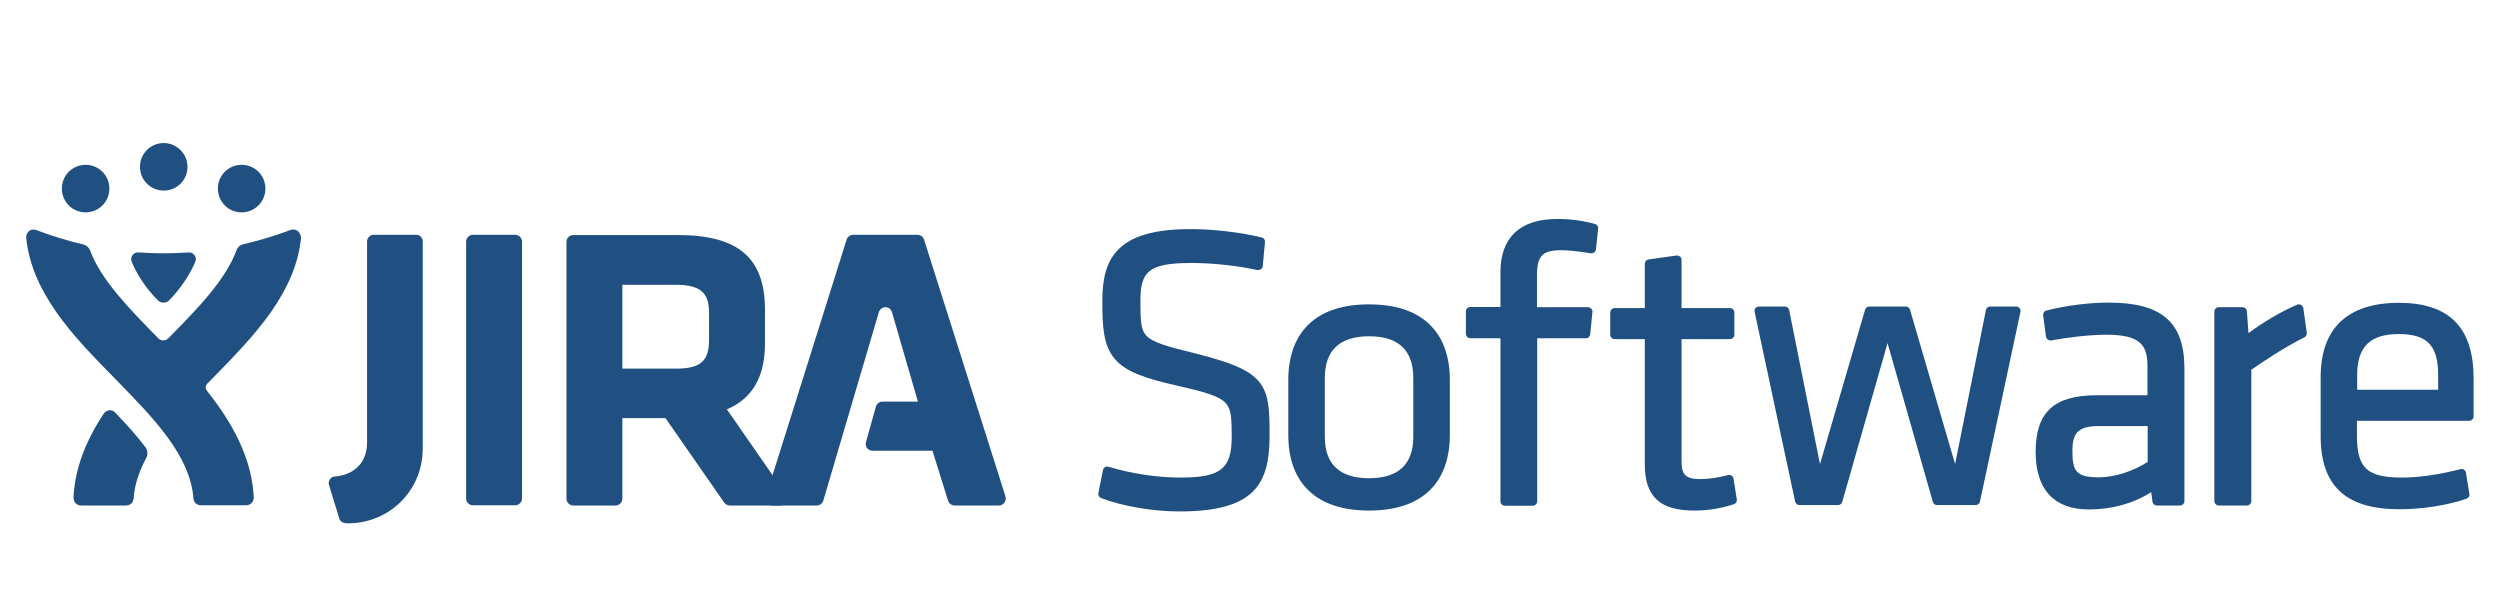
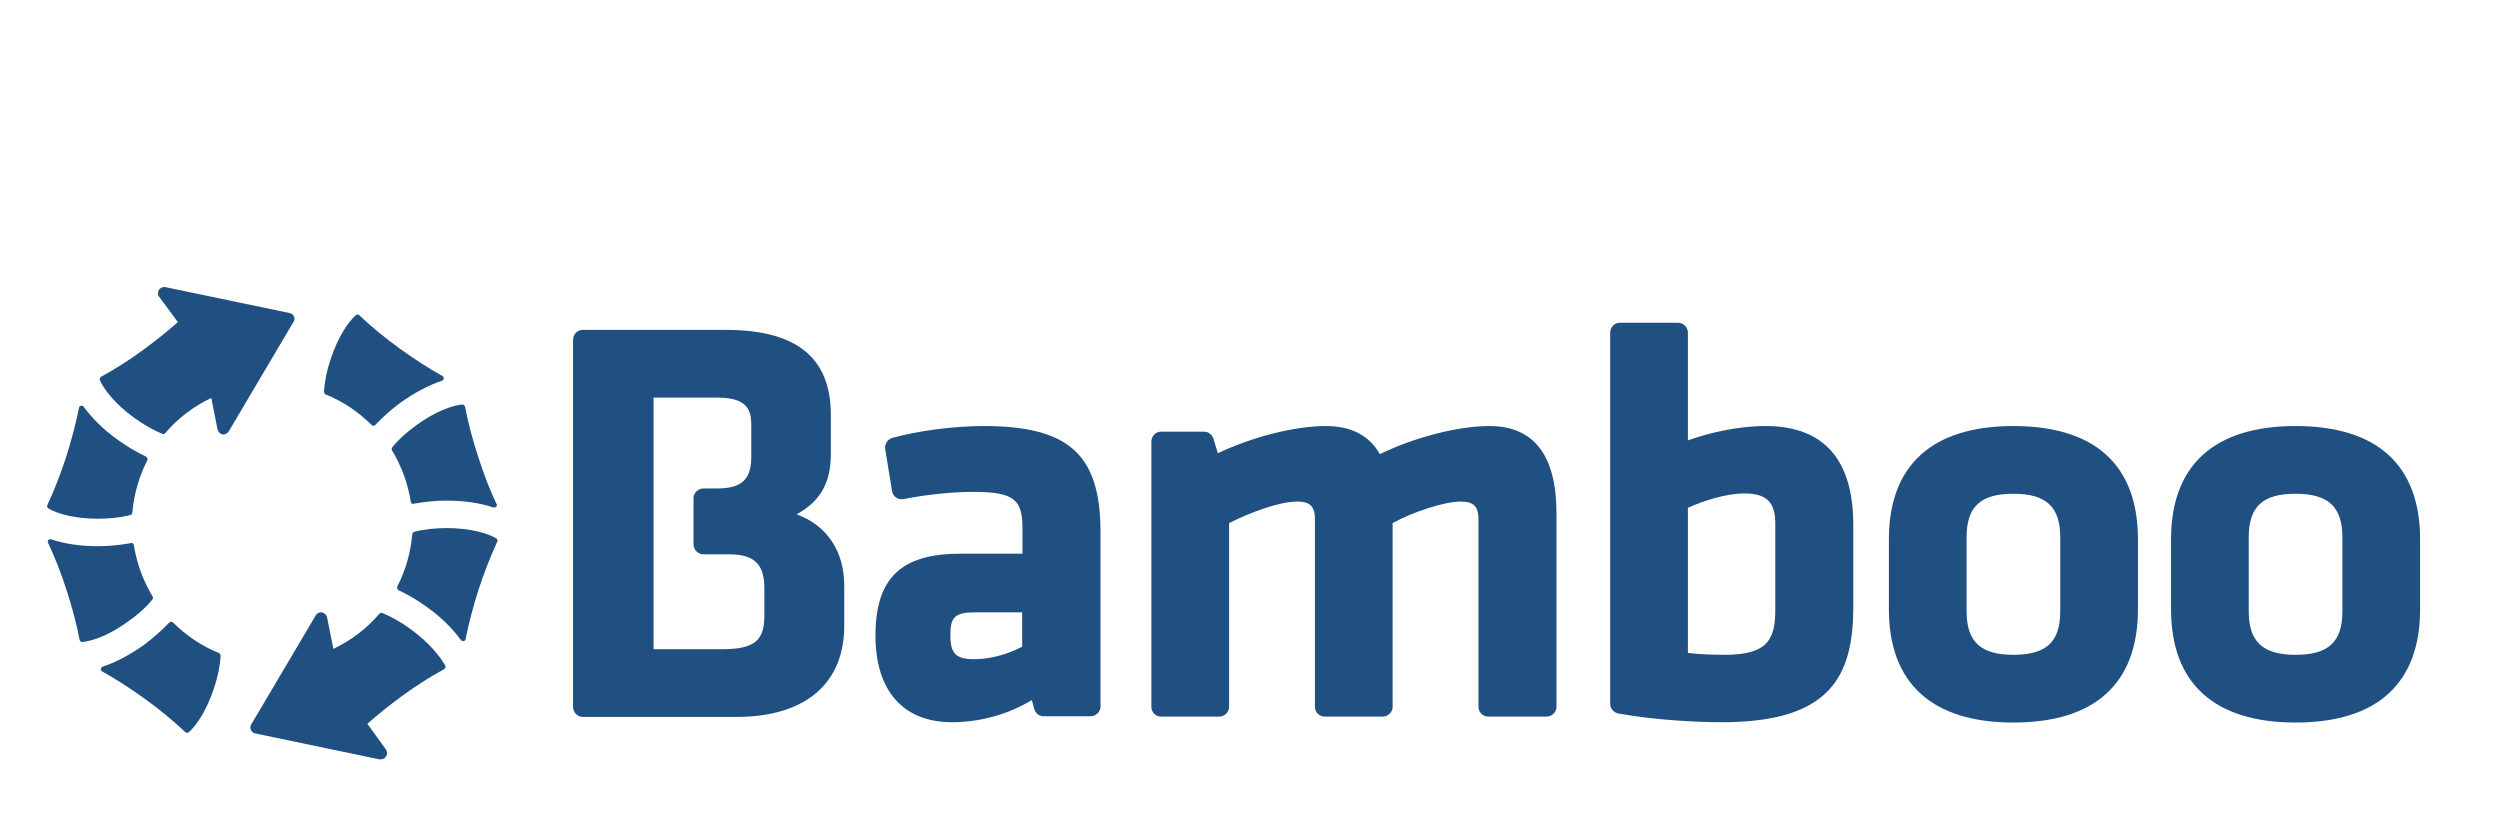
- <svg xmlns="http://www.w3.org/2000/svg" version="1.1" x="0px" y="0px" width="1136px" height="267.7px" viewBox="-240 147.3 1136 267.7" enable-background="new -240 147.3 1136 267.7" xml:space="preserve">
-   <g id="JIRA_-_Blue" display="none" opacity="0.27">
-     <g display="inline">
-       <path fill="#205081" d="M-6,253h-19.3c-1.7,0-3.2,1.4-3.2,3.1v117.6c0,1.7,1.4,3.2,3.2,3.2H-6c1.7,0,3.2-1.4,3.2-3.2V256.2    C-2.9,254.4-4.3,253-6,253z" />
-       <path fill="#205081" d="M117.9,371.7L91,332.9c11.6-4.8,17.5-14.9,17.5-30v-15.8c0-23.6-12.3-34.1-39.9-34.1H20.7    c-1.7,0-3.2,1.4-3.2,3.1v117.6c0,1.7,1.4,3.2,3.2,3.2H40c1.7,0,3.2-1.4,3.2-3.2v-36.9H63l26.9,38.7c0.6,0.8,1.6,1.4,2.6,1.4h23.1    l0,0c1.7,0,3.2-1.4,3.2-3.2C118.6,373,118.3,372.3,117.9,371.7z M43.1,275.9h24.5c12.7,0,15.2,5,15.2,13v12    c0,10-3.8,13.4-15.2,13.4H43.1V275.9z" />
-     </g>
-     <path display="inline" fill="#205081" d="M181.3,255.2c-0.4-1.3-1.6-2.2-3-2.2h-29.4c-1.4,0-2.6,0.9-3,2.2l-37.1,117.6   c-0.3,1-0.1,2,0.5,2.8c0.6,0.8,1.5,1.3,2.5,1.3H132c1.4,0,2.6-0.9,3-2.3l25.5-86.5c0,0,0.7-2.2,3-2.2c2.4,0,2.9,2.2,2.9,2.2   l11.8,41h-16.3c-1.4,0-2.7,0.9-3,2.3l-4.6,16.2c-0.3,1-0.1,2,0.5,2.8s1.5,1.2,2.5,1.2H185l7.1,22.9c0.4,1.3,1.6,2.2,3,2.2h20.2   c1,0,1.9-0.5,2.5-1.3c0.6-0.8,0.8-1.9,0.5-2.8L181.3,255.2z" />
-     <path display="inline" fill="#205081" d="M-51.3,253h-19.6c-1.7,0-3,1.3-3,3v92c0,11.6-8.8,15.4-14.8,15.7c-0.8,0-1.7,0.5-2.3,1.3   c-0.5,0.8-0.7,1.7-0.4,2.6l4.8,15.5c0.4,1.3,1.8,2.1,4,2.1c18.7,0,34.3-14.7,34.3-34.4v-94.7c0-0.8-0.3-1.6-0.9-2.1   C-49.8,253.3-50.5,253-51.3,253z" />
-     <g display="inline">
-       <g>
-         <g>
-           <g>
-             <path fill="#205081" d="M-202.8,220.9c-6,0-10.9,4.9-10.9,10.9s4.9,10.9,10.9,10.9s10.9-4.9,10.9-10.9       C-192,225.8-196.8,220.9-202.8,220.9L-202.8,220.9L-202.8,220.9z" />
-           </g>
-         </g>
-         <g>
-           <g>
-             <path fill="#205081" d="M-131.4,220.9c-6,0-10.9,4.9-10.9,10.9s4.9,10.9,10.9,10.9c6,0,10.9-4.9,10.9-10.9       S-125.4,220.9-131.4,220.9L-131.4,220.9L-131.4,220.9z" />
-           </g>
-         </g>
-       </g>
-       <g>
-         <g>
-           <path fill="#205081" d="M-167.1,211c-6,0-10.9,4.9-10.9,10.9s4.9,10.9,10.9,10.9s10.9-4.9,10.9-10.9S-161.1,211-167.1,211      L-167.1,211L-167.1,211z" />
-         </g>
-       </g>
-     </g>
-     <g display="inline">
-       <path fill="#205081" d="M-105.6,251.3c-0.6-0.5-1.3-0.7-2.1-0.7c-0.4,0-0.8,0.1-1.2,0.2c-7.4,2.8-14.8,5-21.7,6.5    c-1.4,0.3-2.5,1.4-3,2.6c-5,13.6-17.7,26.6-31,40.2c-0.5,0.5-1.3,1.2-2.5,1.2s-2-0.6-2.5-1.2c-13.3-13.6-26-26.5-31-40.2    c-0.5-1.2-1.6-2.3-3-2.6c-6.8-1.6-14.3-3.8-21.7-6.6c-0.4-0.2-0.8-0.2-1.2-0.2c-0.7,0-1.5,0.2-2.1,0.7c-0.9,0.7-1.4,1.9-1.3,3    c1.1,11.3,5.6,22.4,13.7,34c7.6,10.9,17.5,21,27.1,30.8c17.6,18,34.3,35,35.8,54.7c0.1,1.8,1.6,3.2,3.4,3.2h20.7    c0.9,0,1.8-0.4,2.5-1.1c0.6-0.7,1-1.6,0.9-2.5c-0.7-13.2-5.6-26.4-15.2-40.4c-2-2.9-4.1-5.8-6.4-8.6c-0.9-1.1-0.5-2.5,0.2-3.3    c0.7-0.7,1.4-1.4,2.1-2.1c9.6-9.8,19.5-19.9,27.1-30.8c8.1-11.6,12.6-22.6,13.7-34C-104.2,253.2-104.7,252-105.6,251.3z" />
-       <g>
-         <path fill="#205081" d="M-189.4,334.4c-0.5-0.5-1.2-1-2.4-1c-1.5,0-2.5,1.1-2.8,1.6c-8.7,13.3-13.2,25.8-13.8,38.4     c0,0.9,0.3,1.8,0.9,2.5s1.5,1.1,2.5,1.1h20.7c1.8,0,3.3-1.4,3.4-3.2c0.5-6.1,2.3-12.1,5.8-18.5c1.2-2.2,0.3-4.3-0.4-5.2     C-179,345.6-183.1,340.9-189.4,334.4z" />
-       </g>
-       <path fill="#205081" d="M-167.1,261.4c6.5,0,10.3-0.4,11.6-0.4c1.6,0,3.1,1.3,3.1,3.2c0,0.5-0.1,0.9-0.3,1.3    c-0.9,2.3-4.8,10.6-12.1,17.7c-0.8,0.8-1.8,0.9-2.4,0.9l0,0c-0.6,0-1.6-0.1-2.4-0.9c-7.3-7.1-11.2-15.4-12.1-17.7    c-0.1-0.3-0.3-0.7-0.3-1.3c0-1.8,1.5-3.2,3.1-3.2C-177.4,261-173.6,261.4-167.1,261.4L-167.1,261.4z" />
+ <svg xmlns="http://www.w3.org/2000/svg" version="1.1" id="Bamboo_-_Blue" x="0px" y="0px" width="801px" height="267.7px" viewBox="0 0 801 267.7" enable-background="new 0 0 801 267.7" xml:space="preserve">
+   <g>
+     <g>
+       <path fill="#205081" d="M255.2,164.8c7.7-4.2,11-10.2,11-19.3v-12.6c0-18.3-11-27.2-33.6-27.2h-45.9c-1.7,0-3.1,1.4-3.1,3.2v117.6    c0,1.7,1.4,3.2,3.1,3.2H236c21.9,0,34.5-10.6,34.5-29.2v-12.9C270.5,176.5,264.8,168.2,255.2,164.8z M209.3,127.4H230    c9.4,0,10.7,4.1,10.7,8.5v10.7c0,7-3.2,9.9-10.8,9.9h-4.5c-1.7,0-3.2,1.4-3.2,3.1v14.8c0,1.7,1.4,3.2,3.2,3.2h8.1    c8.1,0,11.4,3.1,11.4,10.8v9.1c0,7.8-3.4,10.5-13.4,10.5h-22.1V127.4z" />
    </g>
  </g>
-   <g id="Layer_2">
-     <g>
-       <g>
-         <path fill="#205081" d="M-5.9,254h-19.2c-1.7,0-3.1,1.4-3.1,3.1v116.7c0,1.7,1.4,3.1,3.1,3.1h19.2c1.7,0,3.1-1.4,3.1-3.1V257.1     C-2.8,255.4-4.2,254-5.9,254z" />
-         <path fill="#205081" d="M117,371.8l-26.7-38.5c11.5-4.8,17.3-14.8,17.3-29.7v-15.7c0-23.4-12.2-33.8-39.6-33.8H20.5     c-1.7,0-3.1,1.4-3.1,3.1v116.7c0,1.7,1.4,3.1,3.1,3.1h19.2c1.7,0,3.1-1.4,3.1-3.1v-36.6h19.6l26.7,38.4c0.6,0.8,1.5,1.3,2.6,1.3     h22.9c0,0,0,0,0,0c1.7,0,3.1-1.4,3.1-3.1C117.8,373,117.5,372.3,117,371.8z M42.8,276.7h24.3c12.6,0,15.1,4.9,15.1,12.9v11.9     c0,9.9-3.8,13.3-15.1,13.3H42.8V276.7z" />
-       </g>
-       <path fill="#205081" d="M179.9,256.2c-0.4-1.3-1.6-2.2-3-2.2h-29.2c-1.4,0-2.6,0.9-3,2.2L108,372.9c-0.3,0.9-0.1,2,0.5,2.8    c0.6,0.8,1.5,1.3,2.5,1.3h20.1c1.4,0,2.6-0.9,3-2.2l25.3-85.8c0,0,0.7-2.1,3-2.1c2.3,0,2.9,2.2,2.9,2.2l11.8,40.7h-16.1    c-1.4,0-2.6,0.9-3,2.3l-4.5,16.1c-0.3,0.9-0.1,2,0.5,2.7c0.6,0.8,1.5,1.2,2.5,1.2h27.2l7.1,22.7c0.4,1.3,1.6,2.2,3,2.2h20.1    c1,0,1.9-0.5,2.5-1.3c0.6-0.8,0.8-1.8,0.5-2.8L179.9,256.2z" />
-       <path fill="#205081" d="M-50.8,254h-19.4c-1.6,0-3,1.3-3,3v91.3c0,11.5-8.7,15.2-14.7,15.5c-0.8,0-1.7,0.5-2.2,1.3    c-0.5,0.7-0.7,1.7-0.4,2.6l4.7,15.3c0.4,1.3,1.7,2.1,3.9,2.1c18.6,0,34-14.6,34-34.1v-94c0-0.8-0.3-1.5-0.9-2.1    C-49.2,254.3-50,254-50.8,254z" />
-       <g>
-         <g>
-           <g>
-             <g>
-               <path fill="#205081" d="M-201.1,222.2c-6,0-10.8,4.8-10.8,10.8c0,6,4.8,10.8,10.8,10.8c6,0,10.8-4.8,10.8-10.8        C-190.3,227-195.1,222.2-201.1,222.2L-201.1,222.2L-201.1,222.2z" />
-             </g>
-           </g>
-           <g>
-             <g>
-               <path fill="#205081" d="M-130.2,222.2c-6,0-10.8,4.8-10.8,10.8c0,6,4.8,10.8,10.8,10.8c5.9,0,10.8-4.8,10.8-10.8        C-119.4,227-124.2,222.2-130.2,222.2L-130.2,222.2L-130.2,222.2z" />
-             </g>
-           </g>
-         </g>
-         <g>
-           <g>
-             <path fill="#205081" d="M-165.6,212.3c-6,0-10.8,4.8-10.8,10.8c0,6,4.8,10.8,10.8,10.8c6,0,10.8-4.8,10.8-10.8       C-154.8,217.2-159.7,212.3-165.6,212.3L-165.6,212.3L-165.6,212.3z" />
-           </g>
-         </g>
-       </g>
-       <g>
-         <path fill="#205081" d="M-104.7,252.3c-0.6-0.5-1.3-0.7-2.1-0.7c-0.4,0-0.8,0.1-1.2,0.2c-7.3,2.8-14.7,4.9-21.5,6.5     c-1.4,0.3-2.5,1.3-3,2.6c-4.9,13.5-17.5,26.4-30.8,39.9c-0.5,0.5-1.3,1.2-2.5,1.2c-1.2,0-1.9-0.6-2.5-1.2     c-13.2-13.5-25.8-26.3-30.8-39.8c-0.5-1.2-1.6-2.3-3-2.6c-6.8-1.6-14.2-3.8-21.5-6.6c-0.4-0.1-0.8-0.2-1.2-0.2     c-0.7,0-1.4,0.2-2,0.7c-0.9,0.7-1.4,1.9-1.3,3c1.1,11.2,5.6,22.2,13.6,33.7c7.5,10.8,17.4,20.8,26.9,30.5     c17.5,17.9,34,34.7,35.5,54.3c0.1,1.8,1.6,3.1,3.4,3.1h20.6c0.9,0,1.8-0.4,2.5-1.1c0.6-0.7,1-1.6,0.9-2.5     c-0.6-13.1-5.6-26.2-15-40c-2-2.9-4.1-5.7-6.3-8.5c-0.9-1.1-0.5-2.5,0.2-3.2c0.7-0.7,1.4-1.4,2.1-2.1     c9.5-9.7,19.3-19.7,26.9-30.5c8-11.5,12.5-22.4,13.6-33.7C-103.3,254.2-103.8,253-104.7,252.3z" />
-         <g>
-           <path fill="#205081" d="M-187.7,334.7c-0.5-0.5-1.2-1-2.4-1c-1.5,0-2.4,1.1-2.8,1.6c-8.7,13.2-13.1,25.6-13.7,38.1      c0,0.9,0.3,1.8,0.9,2.5c0.6,0.7,1.5,1.1,2.5,1.1h20.5c1.8,0,3.3-1.4,3.4-3.1c0.4-6,2.3-12,5.7-18.4c1.2-2.2,0.3-4.3-0.4-5.1      C-177.4,345.9-181.5,341.2-187.7,334.7z" />
-         </g>
-         <path fill="#205081" d="M-165.6,262.4c6.4,0,10.2-0.4,11.5-0.4c1.6,0,3.1,1.3,3.1,3.1c0,0.5-0.1,0.9-0.3,1.2     c-0.9,2.3-4.8,10.5-12,17.6c-0.8,0.8-1.7,0.9-2.4,0.9h0c-0.6,0-1.6-0.1-2.4-0.9c-7.3-7.1-11.2-15.3-12-17.6     c-0.1-0.3-0.3-0.7-0.3-1.2c0-1.8,1.5-3.1,3.1-3.1C-175.8,262-172.1,262.4-165.6,262.4L-165.6,262.4z" />
-       </g>
-       <path fill="#205081" d="M260.3,373.6c9.9,3.8,23.6,6.1,35.8,6.1c34.1,0,40.8-12.6,40.8-34.4c0-11.7-0.2-19.2-5-24.8    c-4.4-5.1-12.2-8.5-29.9-12.9c-11.4-2.8-18-4.6-20.9-7.6c-2.7-2.6-2.9-6.8-2.9-15.6c0-13.5,3.2-17.6,23.2-17.6    c9.6,0,20.6,1.2,30,3.2c0.1,0,0.3,0,0.4,0c0.4,0,0.8-0.1,1.2-0.4c0.5-0.3,0.8-0.9,0.8-1.4l1-10.9c0.1-1-0.5-1.9-1.5-2.1    c-9.4-2.3-21.8-3.8-32.3-3.8c-33.2,0-40.1,13-40.1,32.5c0,11.6,0.4,20.2,5.5,26.3c5,6.1,14.2,9.1,28.3,12.3    c12.5,2.8,19,4.7,22,7.7c2.7,2.7,3,6.6,3,15.5c0,14.6-5,18.6-23.2,18.6c-10.7,0-22-1.7-32.8-4.9c-0.2-0.1-0.4-0.1-0.6-0.1    c-0.4,0-0.7,0.1-1,0.3c-0.5,0.3-0.8,0.8-0.9,1.3l-2.1,10.4C258.9,372.3,259.4,373.2,260.3,373.6z" />
-       <path fill="#205081" d="M418.8,319.6c0-6-1.1-14.7-6.4-21.7c-6.2-8.2-16.4-12.3-30.3-12.3c-14,0-24.2,4.2-30.3,12.3    c-5.3,7.1-6.4,15.7-6.4,21.7v25.7c0,6,1.1,14.7,6.4,21.7c6.2,8.2,16.4,12.3,30.3,12.3c14,0,24.2-4.2,30.3-12.3    c5.3-7.1,6.4-15.7,6.4-21.7V319.6z M362,319c0-12.5,6.8-18.9,20.1-18.9c13.3,0,20.1,6.3,20.1,18.9v26.8c0,12.5-6.8,18.8-20.1,18.8    c-13.3,0-20.1-6.3-20.1-18.8V319z" />
-       <path fill="#205081" d="M482.6,299.2l1-10.1c0.1-0.6-0.1-1.1-0.5-1.5c-0.4-0.4-0.9-0.7-1.5-0.7h-23.2v-14.3    c0-9.1,2.4-11.6,11.2-11.6c3.2,0,8.6,0.6,13.3,1.4c0.1,0,0.2,0,0.3,0c0.4,0,0.8-0.1,1.2-0.4c0.4-0.3,0.7-0.8,0.8-1.4l1-9.4    c0.1-1-0.5-1.9-1.4-2.1c-5.3-1.5-11.1-2.3-17.2-2.3c-16.9,0-25.8,8.4-25.8,24.2v15.8h-13.7c-1.1,0-2,0.9-2,2V299c0,1.1,0.9,2,2,2    h13.7v74.1c0,1.1,0.9,2,2,2h12.7c1.1,0,2-0.9,2-2V301h22.2C481.7,301,482.5,300.2,482.6,299.2z" />
-       <path fill="#205081" d="M547.7,364.7c-0.1-0.5-0.4-1-0.9-1.3c-0.3-0.2-0.7-0.3-1.1-0.3c-0.2,0-0.3,0-0.5,0.1    c-5.1,1.3-9,1.8-12.7,1.8c-8,0-8.4-3.3-8.4-9.2v-54.4h22c1.1,0,2-0.9,2-2v-10.1c0-1.1-0.9-2-2-2h-22v-21.9c0-0.6-0.2-1.1-0.7-1.5    c-0.4-0.3-0.8-0.5-1.3-0.5c-0.1,0-0.2,0-0.3,0l-12.7,1.8c-1,0.1-1.7,1-1.7,2v20.1h-13.7c-1.1,0-2,0.9-2,2v10.1c0,1.1,0.9,2,2,2    h13.7v57c0,7.4,1.8,12.6,5.5,16c3.7,3.4,9.2,4.9,17.2,4.9c5.9,0,12.2-1,17.8-2.9c0.9-0.3,1.5-1.2,1.3-2.2L547.7,364.7z" />
-       <path fill="#205081" d="M676.2,286.6h-11.9c-0.9,0-1.8,0.7-1.9,1.6l-14,70l-20.5-70.2c-0.2-0.8-1-1.4-1.9-1.4h-16.6    c-0.9,0-1.7,0.6-1.9,1.4L587,358.2l-14-70c-0.2-0.9-1-1.6-1.9-1.6h-11.9c-0.6,0-1.2,0.3-1.5,0.7c-0.4,0.5-0.5,1.1-0.4,1.7    l18.4,86.2c0.2,0.9,1,1.6,1.9,1.6h17.6c0.9,0,1.7-0.6,1.9-1.4l20.6-72.2l20.6,72.2c0.2,0.9,1,1.4,1.9,1.4h17.6    c0.9,0,1.7-0.7,1.9-1.6l18.4-86.2c0.1-0.6,0-1.2-0.4-1.7C677.3,286.9,676.8,286.6,676.2,286.6z" />
-       <path fill="#205081" d="M718.1,284.8c-8.7,0-19.2,1.3-28.2,3.6c-1,0.2-1.6,1.2-1.5,2.2l1.3,9.7c0.1,0.5,0.4,1,0.8,1.3    c0.3,0.2,0.7,0.4,1.2,0.4c0.1,0,0.3,0,0.4,0c6.7-1.3,17.1-2.6,25.1-2.6c15.7,0,18.6,5,18.6,14.3v13.2h-23    c-19.5,0-27.8,7.7-27.8,25.7c0,17.2,8.4,26.2,24.2,26.2c10.5,0,20.5-2.8,28.3-7.9l0.6,4.4c0.1,1,1,1.7,2,1.7h10.5c1.1,0,2-0.9,2-2    v-60.5C752.5,293.6,742.2,284.8,718.1,284.8z M735.9,340.9v16.3c-6.9,4.4-15.2,7-22.3,7c-10.3,0-11.9-2.9-11.9-12.1    c0-8.5,3-11.2,12.3-11.2H735.9z" />
-       <path fill="#205081" d="M805.5,285.8c-0.3-0.2-0.6-0.2-1-0.2c-0.3,0-0.5,0.1-0.8,0.2c-7.6,3.3-15.5,8-22,12.9l-0.7-10    c-0.1-1-0.9-1.8-2-1.8h-10.8c-1.1,0-2,0.9-2,2V375c0,1.1,0.9,2,2,2H781c1.1,0,2-0.9,2-2v-59.7c5.2-3.6,15-10.2,24.1-14.7    c0.8-0.4,1.2-1.2,1.1-2.1l-1.6-11.4C806.4,286.6,806.1,286.1,805.5,285.8z" />
-       <path fill="#205081" d="M850,284.9c-11.6,0-20.5,2.9-26.5,8.6c-6,5.7-9,14.2-9,25.3v26.6c0,22.7,11.4,33.3,35.8,33.3    c10.5,0,21.9-1.8,30.5-4.8c0.9-0.3,1.5-1.2,1.3-2.2l-1.6-9.7c-0.1-0.5-0.4-1-0.9-1.3c-0.3-0.2-0.7-0.3-1.1-0.3    c-0.2,0-0.3,0-0.5,0.1c-9.9,2.5-18.8,3.8-26.5,3.8c-15.9,0-20.5-4.3-20.5-19v-6.8H882c1.1,0,2-0.9,2-2v-17.3    C884,296.1,872.9,284.9,850,284.9z M850,299.1c12.9,0,17.9,5.2,17.9,18.7v6.6h-36.8v-6.6C831.1,304.8,837,299.1,850,299.1z" />
-     </g>
+   <g>
+     <path fill="#205081" d="M15.5,162.9c2.6,1.6,8.2,3.3,15.9,3.3h0c3.7,0,7.4-0.4,10.4-1.2c0.3-0.1,0.6-0.4,0.6-0.7   c0.5-5.8,2.1-11.6,4.8-16.8c0.1-0.2,0.1-0.4,0-0.7c-0.1-0.2-0.2-0.4-0.4-0.5c-3-1.4-6.2-3.3-9.1-5.4c-4.5-3.2-8.2-6.9-10.9-10.6   c-0.2-0.3-0.5-0.4-0.9-0.3c-0.3,0.1-0.6,0.3-0.6,0.7c-1,5.1-2.4,10.3-4.1,15.7c-1.8,5.5-3.8,10.6-6,15.4   C15,162.2,15.1,162.7,15.5,162.9z" />
+     <path fill="#205081" d="M48.8,192.1c0.2-0.3,0.3-0.7,0.1-1c-2.4-4-4.2-8.3-5.3-12.9c-0.3-1.1-0.5-2.3-0.7-3.5   c0-0.2-0.2-0.4-0.3-0.6c-0.2-0.1-0.4-0.2-0.6-0.1c-3.3,0.6-6.9,1-10.5,1c-5.5,0-10.7-0.7-15.1-2.2c-0.3-0.1-0.7,0-0.9,0.2   c-0.2,0.2-0.3,0.6-0.1,0.9c2.2,4.7,4.2,9.8,5.9,15.1c1.8,5.5,3.2,10.8,4.2,16c0.1,0.4,0.4,0.7,0.8,0.7c0,0,0,0,0.1,0   c3.1-0.3,8.6-2.1,14.8-6.7C44.1,197,46.8,194.6,48.8,192.1z" />
+     <path fill="#205081" d="M94.2,101.4c-0.3-0.6-0.8-1-1.4-1.1L53,92c-0.8-0.2-1.6,0.2-2.1,0.9c-0.4,0.7-0.4,1.6,0.1,2.2l6,8.1   c-3.3,2.9-6.9,5.8-10.7,8.6c-4.6,3.4-9.3,6.4-13.9,8.9c-0.4,0.2-0.5,0.7-0.4,1.1c1.2,2.8,4.7,7.5,10.9,12c3,2.2,6.2,4,9.1,5.2   c0.1,0,0.2,0.1,0.3,0.1c0.2,0,0.5-0.1,0.6-0.3c4.1-4.8,9.1-8.6,14.8-11.3l2,10.1c0.2,0.8,0.8,1.4,1.6,1.6c0.1,0,0.2,0,0.3,0   c0.7,0,1.3-0.4,1.7-1l20.7-35C94.4,102.6,94.5,102,94.2,101.4z" />
+     <path fill="#205081" d="M70.1,209.2c-5.5-2.2-10.5-5.6-14.7-9.8c-0.2-0.2-0.4-0.2-0.6-0.2c-0.2,0-0.4,0.1-0.6,0.3   c-2.3,2.4-5,4.8-7.9,7c-4.5,3.2-9.1,5.7-13.4,7.1c-0.3,0.1-0.5,0.4-0.6,0.7c0,0.3,0.1,0.6,0.4,0.8c4.5,2.5,9.1,5.5,13.7,8.8   c4.7,3.4,9.1,7,13,10.7c0.2,0.2,0.4,0.2,0.6,0.2c0.2,0,0.4-0.1,0.5-0.2c2.4-2.1,5.7-6.9,8.1-14.2c1.2-3.6,1.9-7.1,2.1-10.3   C70.6,209.7,70.4,209.3,70.1,209.2z" />
+     <path fill="#205081" d="M159,172.5c-2.6-1.6-8.2-3.3-15.9-3.3c-3.8,0-7.4,0.4-10.4,1.2c-0.3,0.1-0.6,0.4-0.6,0.7   c-0.5,5.8-2.1,11.6-4.8,16.8c-0.1,0.2-0.1,0.4,0,0.7c0.1,0.2,0.2,0.4,0.4,0.5c3,1.4,6.2,3.3,9.1,5.4c4.5,3.2,8.2,6.9,10.9,10.6   c0.2,0.2,0.4,0.3,0.7,0.3c0.1,0,0.1,0,0.2,0c0.3-0.1,0.6-0.3,0.6-0.7c1-5.1,2.4-10.3,4.1-15.7c1.8-5.5,3.8-10.6,6-15.4   C159.5,173.2,159.4,172.7,159,172.5z" />
+     <path fill="#205081" d="M125.7,143.3c-0.2,0.3-0.3,0.7-0.1,1c2.4,4,4.2,8.3,5.3,12.9c0.3,1.1,0.5,2.3,0.7,3.5   c0,0.2,0.2,0.4,0.3,0.6c0.2,0.1,0.4,0.2,0.6,0.1c3.3-0.6,6.9-1,10.5-1c5.5,0,10.7,0.7,15.1,2.2c0.1,0,0.2,0,0.3,0c0,0,0,0,0,0   c0.5,0,0.8-0.4,0.8-0.8c0-0.2-0.1-0.4-0.2-0.5c-2.2-4.6-4.1-9.7-5.8-15c-1.8-5.5-3.2-10.8-4.2-16c-0.1-0.4-0.5-0.7-0.9-0.7   c-3.1,0.3-8.5,2.1-14.8,6.7C130.4,138.4,127.7,140.8,125.7,143.3z" />
+     <path fill="#205081" d="M104.4,126.4c5.5,2.2,10.5,5.6,14.7,9.8c0.2,0.2,0.4,0.2,0.6,0.2c0,0,0,0,0,0c0.2,0,0.4-0.1,0.6-0.3   c2.3-2.4,5-4.9,7.9-7c4.5-3.2,9.1-5.7,13.4-7.1c0.3-0.1,0.5-0.4,0.6-0.7c0-0.3-0.1-0.6-0.4-0.8c-4.5-2.5-9.1-5.5-13.7-8.8   c-4.7-3.4-9.1-7-13-10.7c-0.3-0.3-0.8-0.3-1.1,0c-2.4,2.1-5.7,6.9-8.1,14.2c-1.2,3.5-1.9,7.1-2.1,10.3   C103.9,126,104.1,126.3,104.4,126.4z" />
+     <path fill="#205081" d="M131.6,201.6c-3-2.2-6.2-4-9.1-5.2c-0.3-0.1-0.7,0-0.9,0.2c-4.1,4.8-9.1,8.6-14.8,11.3l-2-10.1   c-0.2-0.8-0.8-1.4-1.6-1.6c-0.8-0.1-1.6,0.2-2,0.9l-20.7,35c-0.3,0.5-0.4,1.2-0.1,1.8c0.3,0.6,0.8,1,1.4,1.1l39.8,8.3   c0.1,0,0.3,0,0.4,0c1.1,0,2-0.9,2-2c0-0.5-0.2-1-0.5-1.4l-5.8-8c3.3-2.9,6.9-5.8,10.7-8.6c4.6-3.4,9.3-6.4,13.9-8.9   c0.4-0.2,0.5-0.7,0.4-1.1C141.3,210.8,137.8,206.1,131.6,201.6z" />
  </g>
+   <path fill="#205081" d="M315.1,136.5c-9.4,0-20.9,1.5-29.2,3.8c-1.5,0.4-2.5,2-2.3,3.5l2.2,13.5c0.1,0.8,0.6,1.6,1.3,2.1  c0.7,0.5,1.6,0.7,2.4,0.5c7.7-1.5,15.7-2.3,22.5-2.3c13.4,0,15.6,2.8,15.6,11.9v7.9h-19.9c-19.1,0-27.2,7.9-27.2,26.3  c0,17.6,8.9,27.7,24.5,27.7c9,0,18-2.5,25.6-7.1l0.8,2.9c0.4,1.4,1.6,2.3,3,2.3h15c1.7,0,3.2-1.4,3.2-3.1v-56.6  C352.4,145.5,342.3,136.5,315.1,136.5z M327.5,196.2v11c-3.1,1.6-8.7,4-15.4,4c-5.8,0-7.6-1.8-7.6-7.6c0-5.6,1.1-7.4,7.9-7.4H327.5z  " />
+   <path fill="#205081" d="M477.2,136.5c-10,0-24,3.6-35.1,9c-3.4-6-9.2-9-17.3-9c-9.9,0-23.3,3.4-34.6,8.7l-1.4-4.6  c-0.4-1.3-1.6-2.3-3-2.3H372c-1.7,0-3.1,1.4-3.1,3.2v85c0,1.7,1.4,3.1,3.1,3.1h18.6c1.7,0,3.2-1.4,3.2-3.1v-58.9  c6.7-3.4,16.1-6.9,21.8-6.9c4.2,0,5.7,1.6,5.7,5.7v60.1c0,1.7,1.4,3.1,3.2,3.1H443c1.7,0,3.2-1.4,3.2-3.1v-58.9  c6.7-3.7,16.7-6.9,21.8-6.9c4.2,0,5.7,1.6,5.7,5.7v60.1c0,1.7,1.4,3.1,3.2,3.1h18.6c1.7,0,3.2-1.4,3.2-3.1v-62.4  C498.6,145.8,491.4,136.5,477.2,136.5z" />
+   <path fill="#205081" d="M565.7,136.5c-9.2,0-18.5,2.3-24.9,4.6v-34.5c0-1.7-1.4-3.2-3.2-3.2h-18.6c-1.7,0-3.1,1.4-3.1,3.2v118.9  c0,1.5,1.1,2.8,2.6,3.1c11.5,2.1,25,2.8,33.2,2.8c35,0,42.1-14.9,42.1-37.2v-26C593.8,147.2,584.3,136.5,565.7,136.5z M552.7,209.8  c-4.7,0-8.6-0.2-11.9-0.6v-46.5c5.1-2.3,12.3-4.6,18.1-4.6c7.1,0,9.9,2.8,9.9,9.6V195C568.9,204.8,566.4,209.8,552.7,209.8z" />
+   <path fill="#205081" d="M645.1,136.5c-26.1,0-39.9,12.6-39.9,36.3v22.4c0,23.7,13.8,36.3,39.9,36.3c26.1,0,39.9-12.5,39.9-36.3  v-22.4C685,149,671.2,136.5,645.1,136.5z M630.1,172.1c0-9.8,4.5-13.9,15-13.9c10.5,0,15,4.2,15,13.9v23.8c0,9.8-4.5,13.9-15,13.9  c-10.5,0-15-4.2-15-13.9V172.1z" />
+   <path fill="#205081" d="M735.5,136.5c-26.1,0-39.9,12.6-39.9,36.3v22.4c0,23.7,13.8,36.3,39.9,36.3c26.1,0,39.9-12.5,39.9-36.3  v-22.4C775.4,149,761.6,136.5,735.5,136.5z M720.5,172.1c0-9.8,4.5-13.9,15-13.9c10.5,0,15,4.2,15,13.9v23.8c0,9.8-4.5,13.9-15,13.9  c-10.5,0-15-4.2-15-13.9V172.1z" />
</svg>
